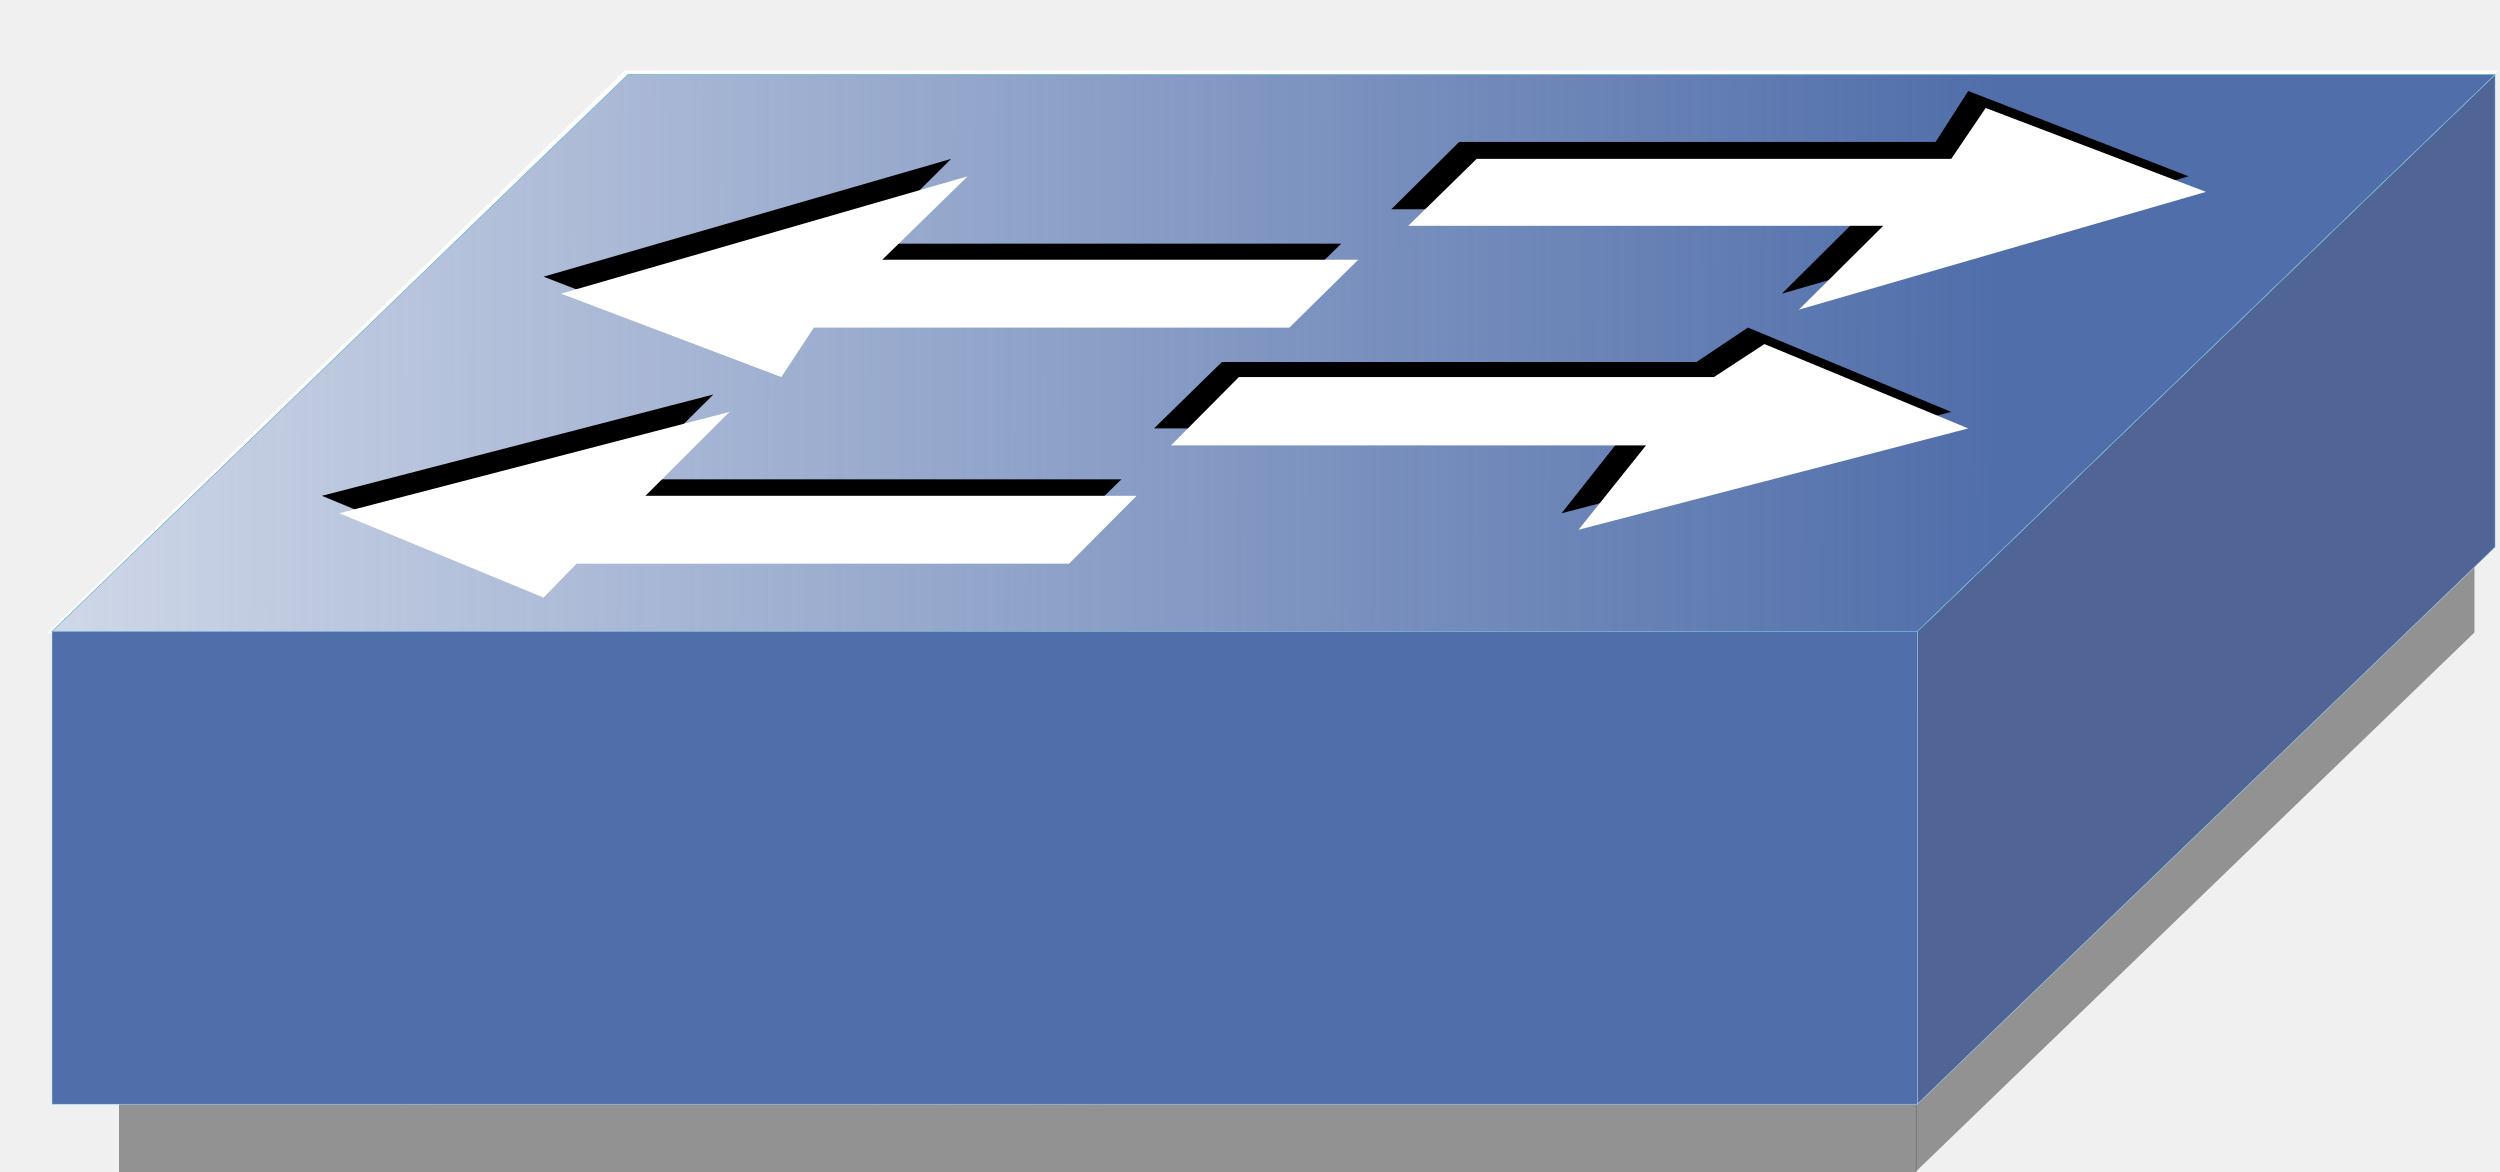
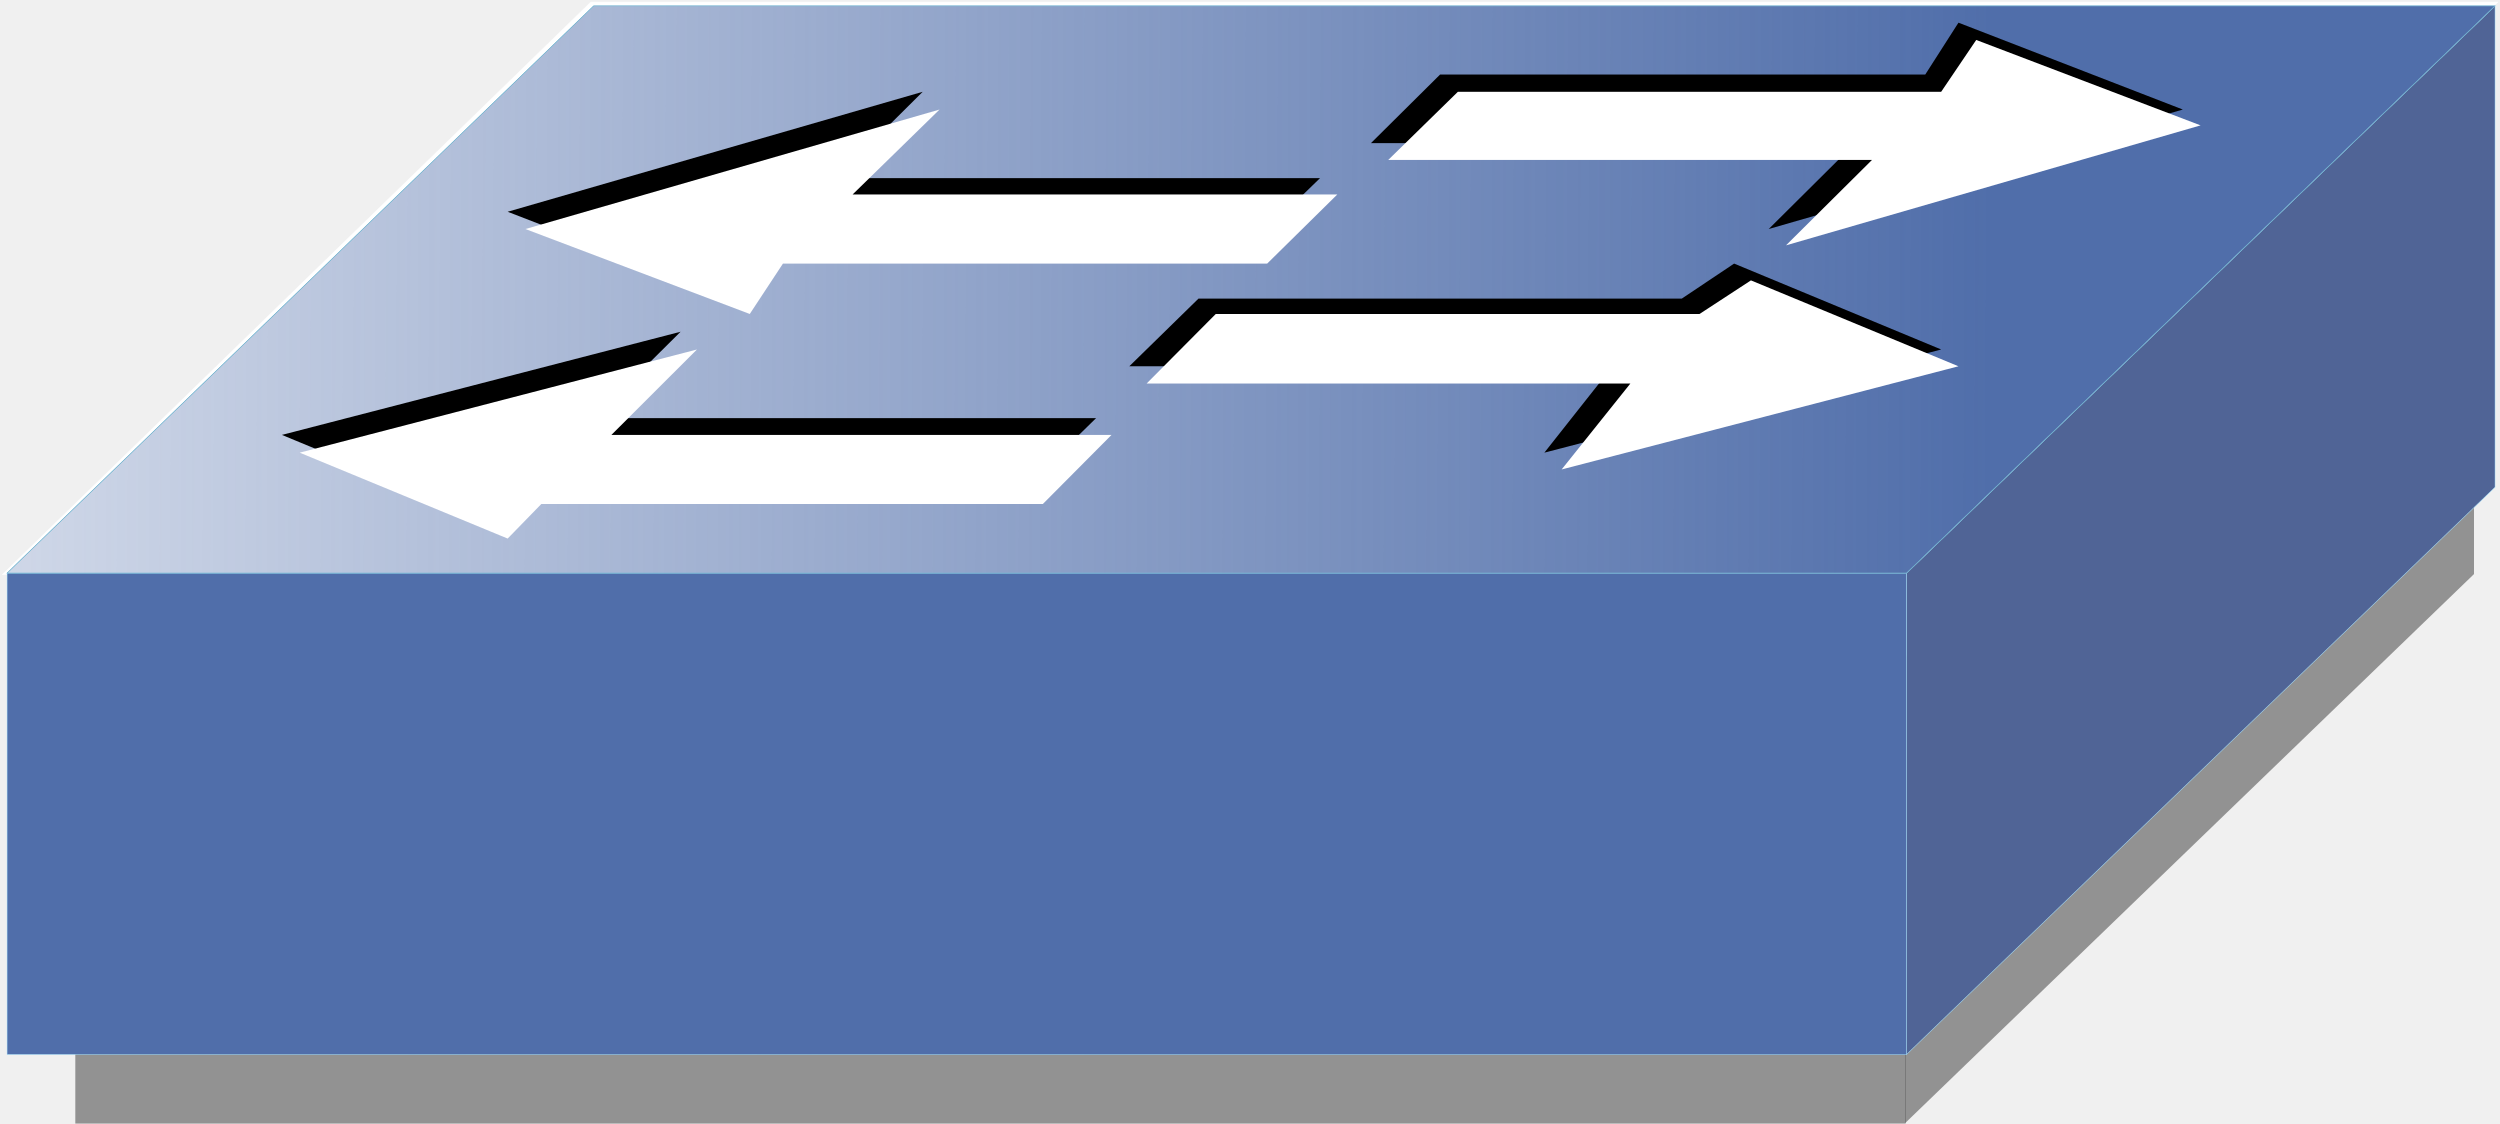
- <svg xmlns="http://www.w3.org/2000/svg" xmlns:xlink="http://www.w3.org/1999/xlink" id="svg1998" width="73.17" height="34.297" version="1.0">
+ <svg xmlns="http://www.w3.org/2000/svg" xmlns:xlink="http://www.w3.org/1999/xlink" id="svg1998" width="71.851" height="32.285" version="1.0">
  <defs id="defs2001">
    <linearGradient id="linearGradient6603">
      <stop style="stop-color:#506eaa;stop-opacity:1;" offset="0" id="stop6605" />
      <stop style="stop-color:#506eaa;stop-opacity:0;" offset="1" id="stop6607" />
    </linearGradient>
    <linearGradient id="linearGradient6587">
      <stop style="stop-color:#506eaa;stop-opacity:1;" offset="0" id="stop6589" />
      <stop style="stop-color:#506eaa;stop-opacity:0;" offset="1" id="stop6591" />
    </linearGradient>
    <marker orient="auto" refY="0" refX="0" id="Arrow2Lstart" style="overflow:visible">
      <path id="path11918" style="font-size:12px;fill-rule:evenodd;stroke-width:0.625;stroke-linejoin:round" d="M 8.719,4.034 L -2.207,0.016 L 8.719,-4.002 C 6.973,-1.63 6.983,1.616 8.719,4.034 z " transform="matrix(1.1,0,0,1.1,1.1,0)" />
    </marker>
    <marker orient="auto" refY="0" refX="0" id="Arrow1Send" style="overflow:visible">
      <path id="path11921" d="M 0,0 L 5,-5 L -12.5,0 L 5,5 L 0,0 z " style="fill-rule:evenodd;stroke:black;stroke-width:1pt;marker-start:none" transform="matrix(-0.2,0,0,-0.2,-1.2,0)" />
    </marker>
    <marker orient="auto" refY="0" refX="0" id="Arrow1Lstart" style="overflow:visible">
      <path id="path11936" d="M 0,0 L 5,-5 L -12.5,0 L 5,5 L 0,0 z " style="fill-rule:evenodd;stroke:black;stroke-width:1pt;marker-start:none" transform="matrix(0.8,0,0,0.8,10,0)" />
    </marker>
    <linearGradient xlink:href="#linearGradient6587" id="linearGradient6593" x1="3.956" y1="0.643" x2="-1.266" y2="0.627" gradientUnits="userSpaceOnUse" gradientTransform="matrix(1.119123,0,0,1.09281,-7.833718e-3,-0.353953)" />
    <linearGradient xlink:href="#linearGradient6603" id="linearGradient6609" x1="2.28" y1="1.452" x2="-0.413" y2="1.465" gradientUnits="userSpaceOnUse" gradientTransform="matrix(1.119124,0,0,1.09281,-7.83372e-3,-0.353953)" />
  </defs>
-   <path d="M 72.216,12.195 L 72.152,11.573 L 72.024,10.95 L 71.811,10.349 L 71.491,9.727 L 71.065,9.125 L 70.574,8.524 L 69.977,7.943 L 69.295,7.383 L 68.527,6.823 L 67.674,6.284 L 66.758,5.745 L 65.756,5.226 L 64.668,4.708 L 63.517,4.252 L 62.28,3.795 L 60.98,3.339 L 59.636,2.924 L 58.208,2.551 L 56.737,2.178 L 55.201,1.846 L 53.624,1.535 L 52.003,1.244 L 50.34,0.995 L 48.656,0.747 L 46.929,0.56 L 45.159,0.394 L 43.368,0.249 L 41.577,0.145 L 39.765,0.062 L 37.931,1.110223e-15 L 36.119,1.110223e-15 L 36.119,1.110223e-15 L 34.285,1.110223e-15 L 32.451,0.062 L 30.66,0.145 L 28.848,0.249 L 27.057,0.394 L 25.309,0.56 L 23.56,0.747 L 21.876,0.995 L 20.213,1.244 L 18.592,1.535 L 17.015,1.846 L 15.479,2.178 L 14.008,2.551 L 12.58,2.924 L 11.236,3.339 L 9.936,3.795 L 8.699,4.252 L 7.548,4.708 L 6.46,5.226 L 5.458,5.745 L 4.541,6.284 L 3.689,6.823 L 2.921,7.383 L 2.26,7.943 L 1.642,8.524 L 1.151,9.125 L 0.725,9.727 L 0.405,10.349 L 0.171,10.95 L 0.043,11.573 L 0,12.195 L 0,12.195 L 0.043,12.817 L 0.171,13.418 L 0.405,14.041 L 0.725,14.621 L 1.151,15.244 L 1.642,15.824 L 2.26,16.426 L 2.921,17.006 L 3.689,17.566 L 4.541,18.085 L 5.458,18.624 L 6.46,19.163 L 7.548,19.64 L 8.699,20.117 L 9.936,20.594 L 11.236,21.03 L 12.58,21.445 L 14.008,21.818 L 15.479,22.191 L 17.015,22.523 L 18.592,22.855 L 20.213,23.125 L 21.876,23.394 L 23.56,23.622 L 25.309,23.809 L 27.057,23.975 L 28.848,24.12 L 30.66,24.224 L 32.451,24.307 L 34.285,24.369 L 36.119,24.369 L 36.119,24.369 L 37.931,24.369 L 39.765,24.307 L 41.577,24.224 L 43.368,24.12 L 45.159,23.975 L 46.929,23.809 L 48.656,23.622 L 50.34,23.394 L 52.003,23.125 L 53.624,22.855 L 55.201,22.523 L 56.737,22.191 L 58.208,21.818 L 59.636,21.445 L 60.98,21.03 L 62.28,20.594 L 63.517,20.117 L 64.668,19.64 L 65.756,19.163 L 66.758,18.624 L 67.674,18.085 L 68.527,17.566 L 69.295,17.006 L 69.977,16.426 L 70.574,15.824 L 71.065,15.244 L 71.491,14.621 L 71.811,14.041 L 72.024,13.418 L 72.152,12.817 L 72.216,12.195" id="path10" style="fill:none;fill-opacity:1;stroke:none;stroke-width:0.001" />
-   <path d="M 71.789,12.772 L 71.747,12.11 L 71.619,11.491 L 71.384,10.85 L 71.064,10.21 L 70.659,9.591 L 70.126,8.951 L 69.593,8.354 L 68.89,7.736 L 68.143,7.161 L 67.29,6.565 L 66.352,6.035 L 65.372,5.483 L 64.284,4.952 L 63.154,4.466 L 61.939,3.958 L 60.638,3.539 L 59.274,3.097 L 57.888,2.677 L 56.417,2.302 L 54.903,1.926 L 53.325,1.617 L 51.705,1.308 L 50.063,1.065 L 48.378,0.799 L 46.673,0.601 L 44.903,0.424 L 43.133,0.269 L 41.342,0.159 L 39.551,0.071 L 37.718,0.026 L 35.905,0.004 L 35.905,0.004 L 34.072,0.026 L 32.281,0.071 L 30.468,0.159 L 28.678,0.269 L 26.908,0.424 L 25.159,0.601 L 23.432,0.799 L 21.748,1.065 L 20.085,1.308 L 18.486,1.617 L 16.908,1.926 L 15.394,2.302 L 13.944,2.677 L 12.537,3.097 L 11.173,3.539 L 9.893,3.958 L 8.678,4.466 L 7.527,4.952 L 6.439,5.483 L 5.437,6.035 L 4.542,6.565 L 3.689,7.161 L 2.921,7.736 L 2.26,8.354 L 1.663,8.951 L 1.152,9.591 L 0.747,10.21 L 0.427,10.85 L 0.192,11.491 L 0.064,12.11 L 0,12.772 L 0,12.772 L 0.064,13.435 L 0.192,14.076 L 0.427,14.716 L 0.747,15.335 L 1.152,15.975 L 1.663,16.594 L 2.26,17.19 L 2.921,17.809 L 3.689,18.383 L 4.542,18.979 L 5.437,19.532 L 6.439,20.062 L 7.527,20.592 L 8.678,21.1 L 9.893,21.564 L 11.173,22.006 L 12.537,22.448 L 13.944,22.845 L 15.394,23.243 L 16.908,23.596 L 18.486,23.95 L 20.085,24.215 L 21.748,24.502 L 23.432,24.745 L 25.159,24.944 L 26.908,25.143 L 28.678,25.275 L 30.468,25.386 L 32.281,25.474 L 34.072,25.518 L 35.905,25.54 L 35.905,25.54 L 37.718,25.518 L 39.551,25.474 L 41.342,25.386 L 43.133,25.275 L 44.903,25.143 L 46.673,24.944 L 48.378,24.745 L 50.063,24.502 L 51.705,24.215 L 53.325,23.95 L 54.903,23.596 L 56.417,23.243 L 57.888,22.845 L 59.274,22.448 L 60.638,22.006 L 61.939,21.564 L 63.154,21.1 L 64.284,20.592 L 65.372,20.062 L 66.352,19.532 L 67.29,18.979 L 68.143,18.383 L 68.89,17.809 L 69.593,17.19 L 70.126,16.594 L 70.659,15.975 L 71.064,15.335 L 71.384,14.716 L 71.619,14.076 L 71.747,13.435 L 71.789,12.772" id="path12" style="fill:none;stroke:#aae6ff;stroke-width:0;stroke-miterlimit:4;stroke-dasharray:none" />
-   <rect style="opacity:1;fill:#1e5a5a;fill-opacity:1;fill-rule:evenodd;stroke:#1e6464;stroke-width:1;stroke-linecap:round;stroke-linejoin:round;stroke-miterlimit:4;stroke-dasharray:none;stroke-dashoffset:0;stroke-opacity:1" id="rect1893" width="21.404" height="0" x="35.465" y="23.037" rx="13.805" />
-   <g id="g2038" transform="matrix(13.43326,0,0,13.79219,-0.882654,7.049644)">
+   <path d="M 70.897,10.183 L 70.833,9.561 L 70.705,8.939 L 70.492,8.337 L 70.172,7.715 L 69.746,7.114 L 69.255,6.512 L 68.658,5.931 L 67.976,5.371 L 67.209,4.811 L 66.356,4.272 L 65.439,3.733 L 64.437,3.214 L 63.349,2.696 L 62.198,2.24 L 60.961,1.783 L 59.661,1.327 L 58.318,0.912 L 56.889,0.539 L 55.418,0.166 L 53.883,-0.166 L 52.305,-0.477 L 50.684,-0.768 L 49.021,-1.016 L 47.337,-1.265 L 45.61,-1.452 L 43.84,-1.618 L 42.049,-1.763 L 40.258,-1.867 L 38.446,-1.95 L 36.612,-2.012 L 34.8,-2.012 L 34.8,-2.012 L 32.966,-2.012 L 31.133,-1.95 L 29.342,-1.867 L 27.529,-1.763 L 25.738,-1.618 L 23.99,-1.452 L 22.242,-1.265 L 20.557,-1.016 L 18.894,-0.768 L 17.274,-0.477 L 15.696,-0.166 L 14.161,0.166 L 12.689,0.539 L 11.261,0.912 L 9.918,1.327 L 8.617,1.783 L 7.38,2.24 L 6.229,2.696 L 5.142,3.214 L 4.14,3.733 L 3.223,4.272 L 2.37,4.811 L 1.602,5.371 L 0.941,5.931 L 0.323,6.512 L -0.167,7.114 L -0.594,7.715 L -0.914,8.337 L -1.148,8.939 L -1.276,9.561 L -1.319,10.183 L -1.319,10.183 L -1.276,10.805 L -1.148,11.407 L -0.914,12.029 L -0.594,12.61 L -0.167,13.232 L 0.323,13.812 L 0.941,14.414 L 1.602,14.995 L 2.37,15.555 L 3.223,16.073 L 4.14,16.612 L 5.142,17.151 L 6.229,17.628 L 7.38,18.105 L 8.617,18.582 L 9.918,19.018 L 11.261,19.433 L 12.689,19.806 L 14.161,20.179 L 15.696,20.511 L 17.274,20.843 L 18.894,21.113 L 20.557,21.382 L 22.242,21.61 L 23.99,21.797 L 25.738,21.963 L 27.529,22.108 L 29.342,22.212 L 31.133,22.295 L 32.966,22.357 L 34.8,22.357 L 34.8,22.357 L 36.612,22.357 L 38.446,22.295 L 40.258,22.212 L 42.049,22.108 L 43.84,21.963 L 45.61,21.797 L 47.337,21.61 L 49.021,21.382 L 50.684,21.113 L 52.305,20.843 L 53.883,20.511 L 55.418,20.179 L 56.889,19.806 L 58.318,19.433 L 59.661,19.018 L 60.961,18.582 L 62.198,18.105 L 63.349,17.628 L 64.437,17.151 L 65.439,16.612 L 66.356,16.073 L 67.209,15.555 L 67.976,14.995 L 68.658,14.414 L 69.255,13.812 L 69.746,13.232 L 70.172,12.61 L 70.492,12.029 L 70.705,11.407 L 70.833,10.805 L 70.897,10.183" id="path10" style="fill:none;fill-opacity:1;stroke:none;stroke-width:0.001" />
+   <path d="M 70.47,10.76 L 70.428,10.098 L 70.3,9.479 L 70.065,8.838 L 69.746,8.198 L 69.34,7.579 L 68.807,6.939 L 68.274,6.342 L 67.571,5.724 L 66.825,5.149 L 65.972,4.553 L 65.034,4.023 L 64.053,3.471 L 62.965,2.94 L 61.835,2.455 L 60.62,1.946 L 59.319,1.527 L 57.955,1.085 L 56.569,0.665 L 55.098,0.29 L 53.584,-0.086 L 52.006,-0.395 L 50.386,-0.704 L 48.744,-0.947 L 47.06,-1.212 L 45.354,-1.411 L 43.584,-1.588 L 41.815,-1.743 L 40.024,-1.853 L 38.233,-1.941 L 36.399,-1.986 L 34.587,-2.008 L 34.587,-2.008 L 32.753,-1.986 L 30.962,-1.941 L 29.15,-1.853 L 27.359,-1.743 L 25.589,-1.588 L 23.841,-1.411 L 22.114,-1.212 L 20.429,-0.947 L 18.766,-0.704 L 17.167,-0.395 L 15.589,-0.086 L 14.076,0.29 L 12.626,0.665 L 11.219,1.085 L 9.854,1.527 L 8.575,1.946 L 7.359,2.455 L 6.208,2.94 L 5.121,3.471 L 4.119,4.023 L 3.223,4.553 L 2.37,5.149 L 1.603,5.724 L 0.942,6.342 L 0.345,6.939 L -0.167,7.579 L -0.572,8.198 L -0.892,8.838 L -1.127,9.479 L -1.254,10.098 L -1.318,10.76 L -1.318,10.76 L -1.254,11.423 L -1.127,12.064 L -0.892,12.704 L -0.572,13.323 L -0.167,13.963 L 0.345,14.582 L 0.942,15.178 L 1.603,15.797 L 2.37,16.371 L 3.223,16.968 L 4.119,17.52 L 5.121,18.05 L 6.208,18.58 L 7.359,19.088 L 8.575,19.552 L 9.854,19.994 L 11.219,20.436 L 12.626,20.833 L 14.076,21.231 L 15.589,21.584 L 17.167,21.938 L 18.766,22.203 L 20.429,22.49 L 22.114,22.733 L 23.841,22.932 L 25.589,23.131 L 27.359,23.263 L 29.15,23.374 L 30.962,23.462 L 32.753,23.506 L 34.587,23.528 L 34.587,23.528 L 36.399,23.506 L 38.233,23.462 L 40.024,23.374 L 41.815,23.263 L 43.584,23.131 L 45.354,22.932 L 47.06,22.733 L 48.744,22.49 L 50.386,22.203 L 52.006,21.938 L 53.584,21.584 L 55.098,21.231 L 56.569,20.833 L 57.955,20.436 L 59.319,19.994 L 60.62,19.552 L 61.835,19.088 L 62.965,18.58 L 64.053,18.05 L 65.034,17.52 L 65.972,16.968 L 66.825,16.371 L 67.571,15.797 L 68.274,15.178 L 68.807,14.582 L 69.34,13.963 L 69.746,13.323 L 70.065,12.704 L 70.3,12.064 L 70.428,11.423 L 70.47,10.76" id="path12" style="fill:none;stroke:#aae6ff;stroke-width:0;stroke-miterlimit:4;stroke-dasharray:none" />
+   <rect style="opacity:1;fill:#1e5a5a;fill-opacity:1;fill-rule:evenodd;stroke:#1e6464;stroke-width:1;stroke-linecap:round;stroke-linejoin:round;stroke-miterlimit:4;stroke-dasharray:none;stroke-dashoffset:0;stroke-opacity:1" id="rect1893" width="21.404" height="0" x="34.146" y="21.025" rx="13.805" />
+   <g id="g2038" transform="matrix(13.43326,0,0,13.79219,-2.2014,5.037758)">
    <path id="path1902" d="M 4.245,0.832 L 5.508,-0.361 L 1.428,-0.361 L 0.169,0.832 L 4.245,0.832" style="fill:white;fill-opacity:1;stroke:white;stroke-width:0.001;stroke-opacity:1" />
    <path id="path13703" d="M 0.325,0.838 L 0.325,1.976 L 4.241,1.976 L 4.241,0.838 L 0.325,0.838" style="fill:black;fill-opacity:0.392;stroke:none;stroke-width:0.001" />
    <path id="path14592" d="M 4.24,1.004 L 5.457,-0.14 L 5.457,0.831 L 4.24,1.975 L 4.24,1.004" style="fill:black;fill-opacity:0.392;stroke:none;stroke-width:0.001" />
    <path id="path2005" d="M 0.179,0.829 L 0.179,1.832 L 4.243,1.832 L 4.243,0.829 L 0.179,0.829" style="fill:url(#linearGradient6609);fill-opacity:1;stroke:none;stroke-width:0.001" />
    <path id="path2007" d="M 0.179,0.829 L 0.179,1.832 L 4.243,1.832 L 4.243,0.829 L 0.179,0.829" style="opacity:1;fill:#506eaa;fill-opacity:1;stroke:#aae6ff;stroke-width:0.001" />
    <path id="path2009" d="M 4.243,0.829 L 5.502,-0.353 L 5.502,0.65 L 4.243,1.832 L 4.243,0.829" style="fill:#506496;fill-opacity:1;stroke:none;stroke-width:0.001" />
    <path id="path2011" d="M 4.243,0.829 L 5.502,-0.353 L 5.502,0.65 L 4.243,1.832 L 4.243,0.829" style="fill:none;stroke:#aae6ff;stroke-width:0.001" />
    <path id="path2013" d="M 4.243,0.829 L 5.502,-0.353 L 1.434,-0.353 L 0.179,0.829 L 4.243,0.829" style="fill:url(#linearGradient6593);fill-opacity:1;stroke:#aae6ff;stroke-width:0.001;stroke-opacity:1" />
    <path id="path2015" d="M 4.243,0.829 L 5.502,-0.353 L 1.434,-0.353 L 0.179,0.829 L 4.243,0.829" style="fill:none;stroke:#5097b4;stroke-width:0.001;stroke-opacity:1" />
    <path id="path2017" d="M 2.728,0.257 L 2.58,0.398 L 3.614,0.398 L 3.468,0.578 L 4.317,0.363 L 3.874,0.184 L 3.762,0.257 L 2.728,0.257" style="fill:black;stroke:none;stroke-width:0.001" />
    <path id="path2019" d="M 3.245,-0.21 L 3.097,-0.067 L 4.133,-0.067 L 3.948,0.112 L 4.834,-0.137 L 4.354,-0.318 L 4.283,-0.21 L 3.245,-0.21" style="fill:black;stroke:none;stroke-width:0.001" />
    <path id="path2021" d="M 2.358,0.65 L 2.509,0.506 L 1.434,0.506 L 1.62,0.326 L 0.767,0.541 L 1.213,0.721 L 1.288,0.65 L 2.358,0.65" style="fill:black;stroke:none;stroke-width:0.001" />
    <path id="path2023" d="M 2.84,0.146 L 2.988,0.006 L 1.952,0.006 L 2.138,-0.174 L 1.25,0.076 L 1.73,0.257 L 1.804,0.146 L 2.84,0.146" style="fill:black;stroke:none;stroke-width:0.001" />
    <path id="path2025" d="M 2.765,0.289 L 2.617,0.434 L 3.652,0.434 L 3.505,0.613 L 4.354,0.398 L 3.91,0.219 L 3.8,0.289 L 2.765,0.289" style="fill:white;stroke:none;stroke-width:0.001" />
    <path id="path2027" d="M 3.283,-0.174 L 3.134,-0.032 L 4.169,-0.032 L 3.985,0.146 L 4.872,-0.104 L 4.392,-0.282 L 4.317,-0.174 L 3.283,-0.174" style="fill:white;stroke:none;stroke-width:0.001" />
    <path id="path2029" d="M 2.395,0.685 L 2.542,0.541 L 1.472,0.541 L 1.655,0.363 L 0.805,0.578 L 1.25,0.757 L 1.322,0.685 L 2.395,0.685" style="fill:white;stroke:none;stroke-width:0.001" />
    <path id="path2031" d="M 2.875,0.184 L 3.025,0.04 L 1.988,0.04 L 2.174,-0.137 L 1.288,0.112 L 1.768,0.289 L 1.839,0.184 L 2.875,0.184" style="fill:white;stroke:none;stroke-width:0.001" />
  </g>
</svg>
